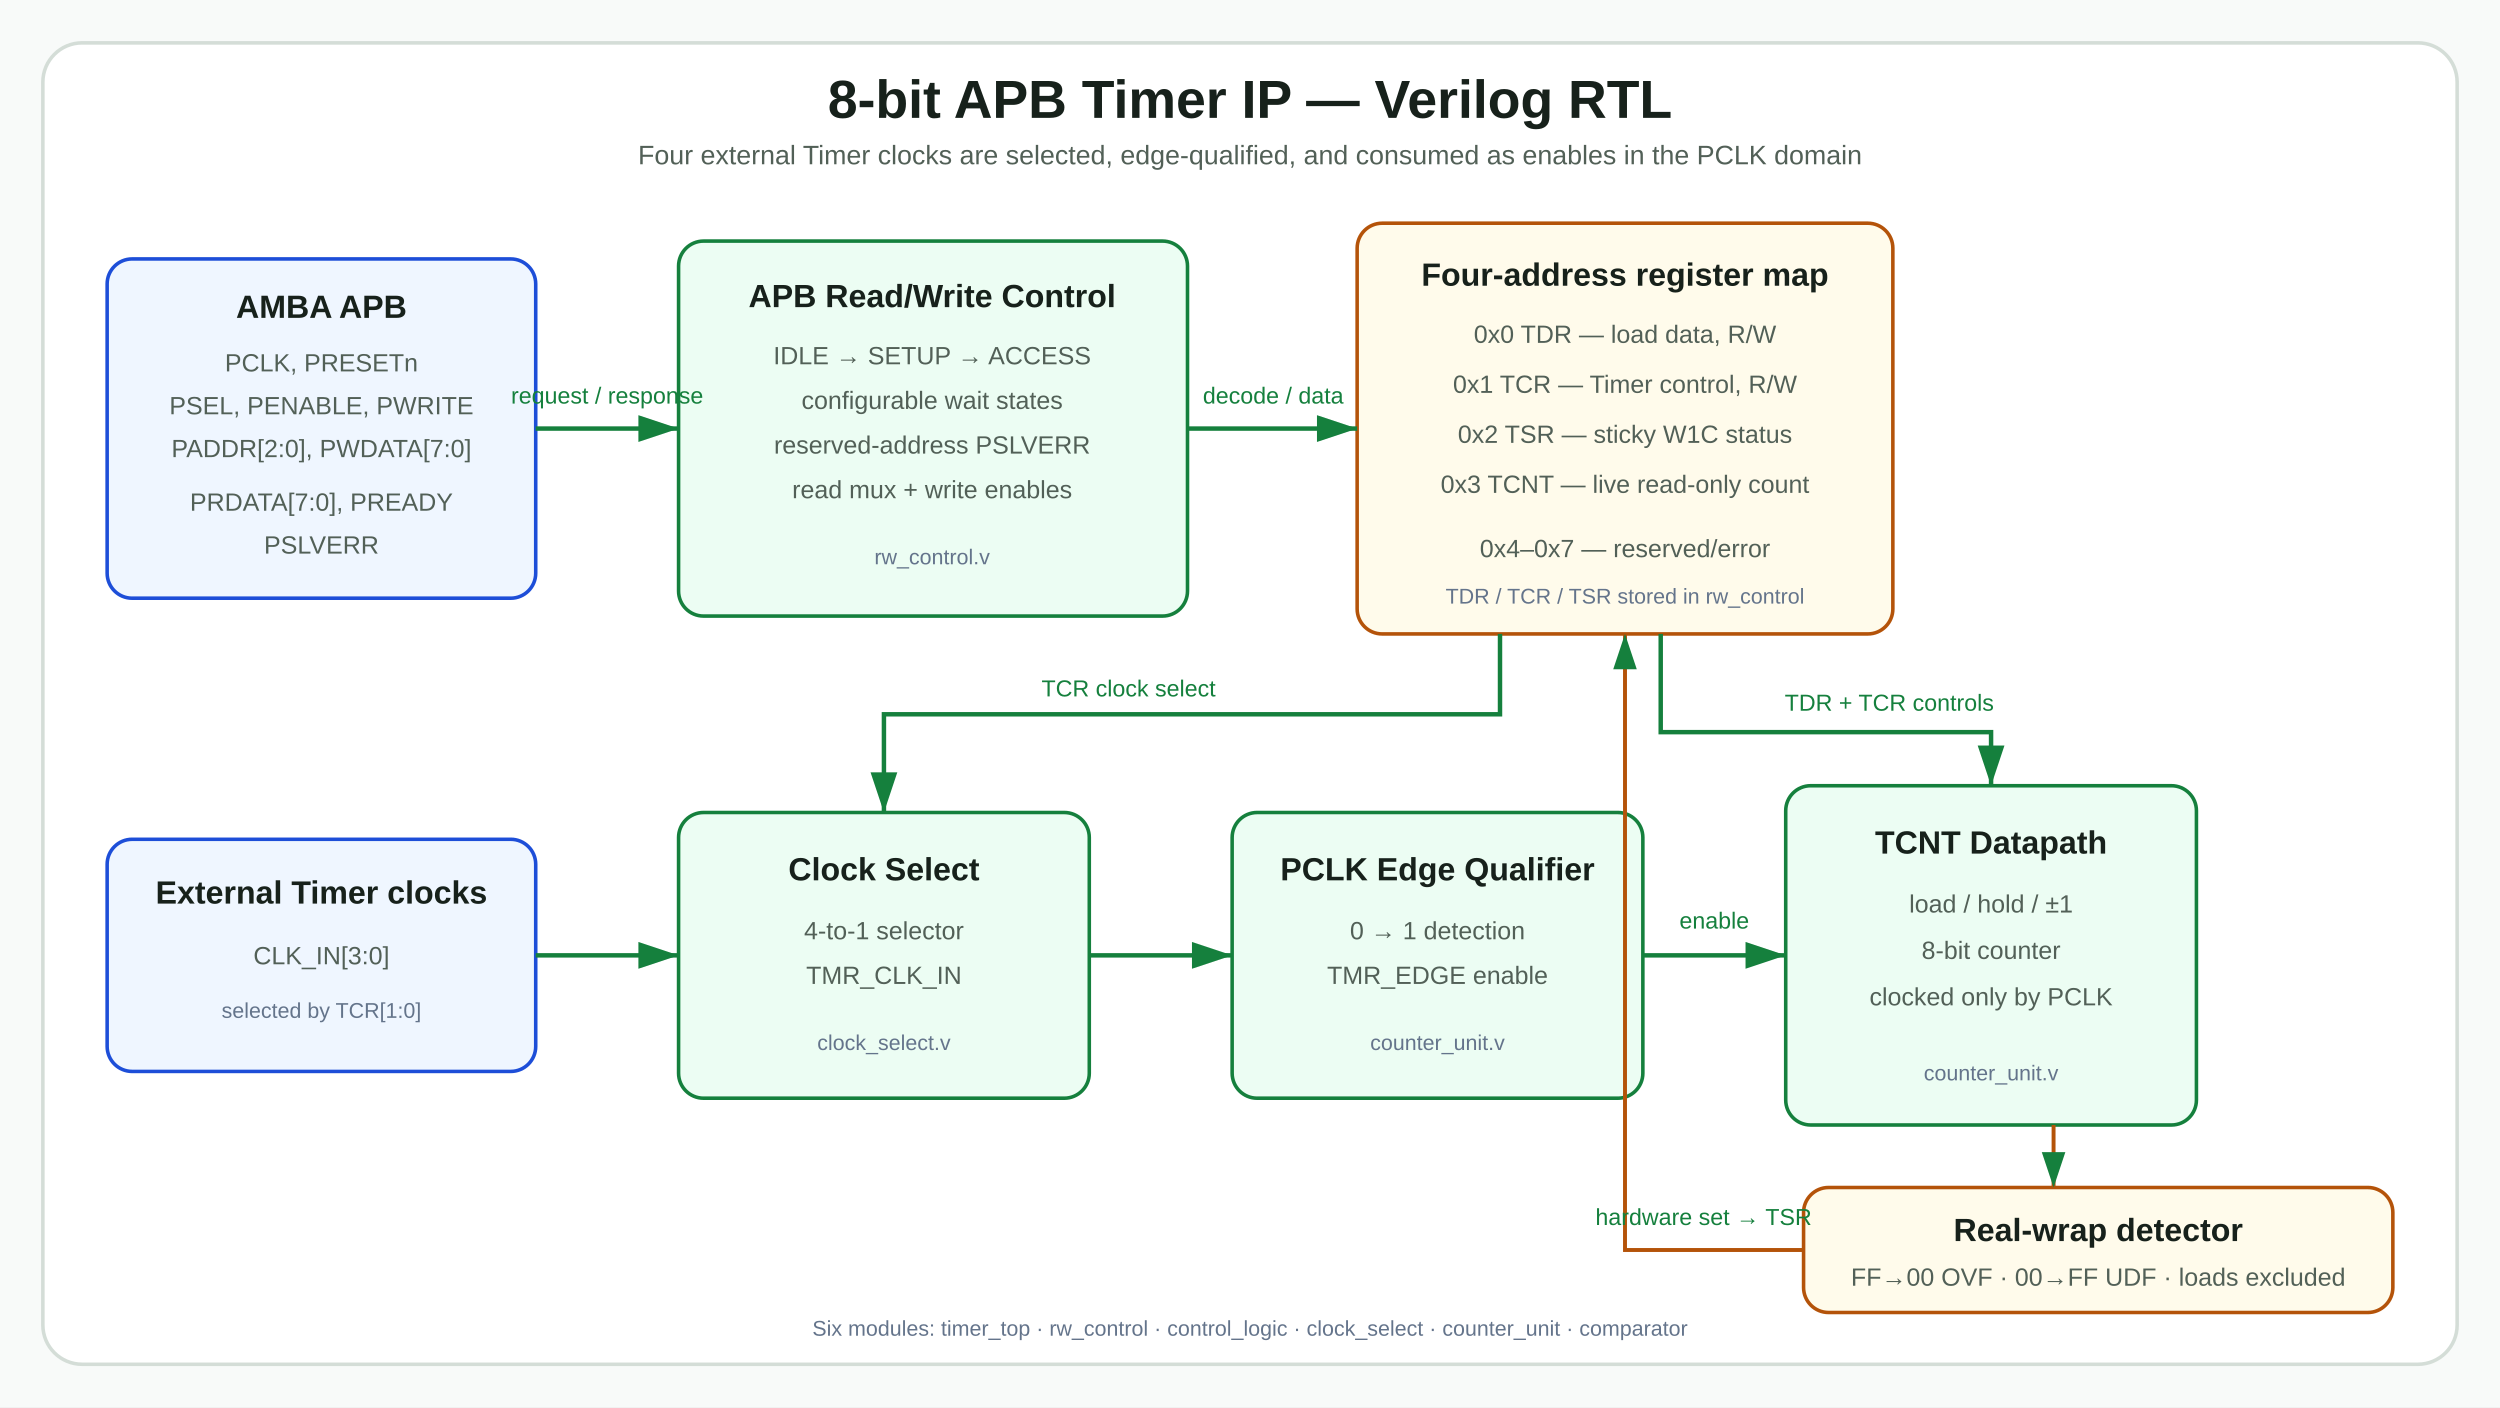
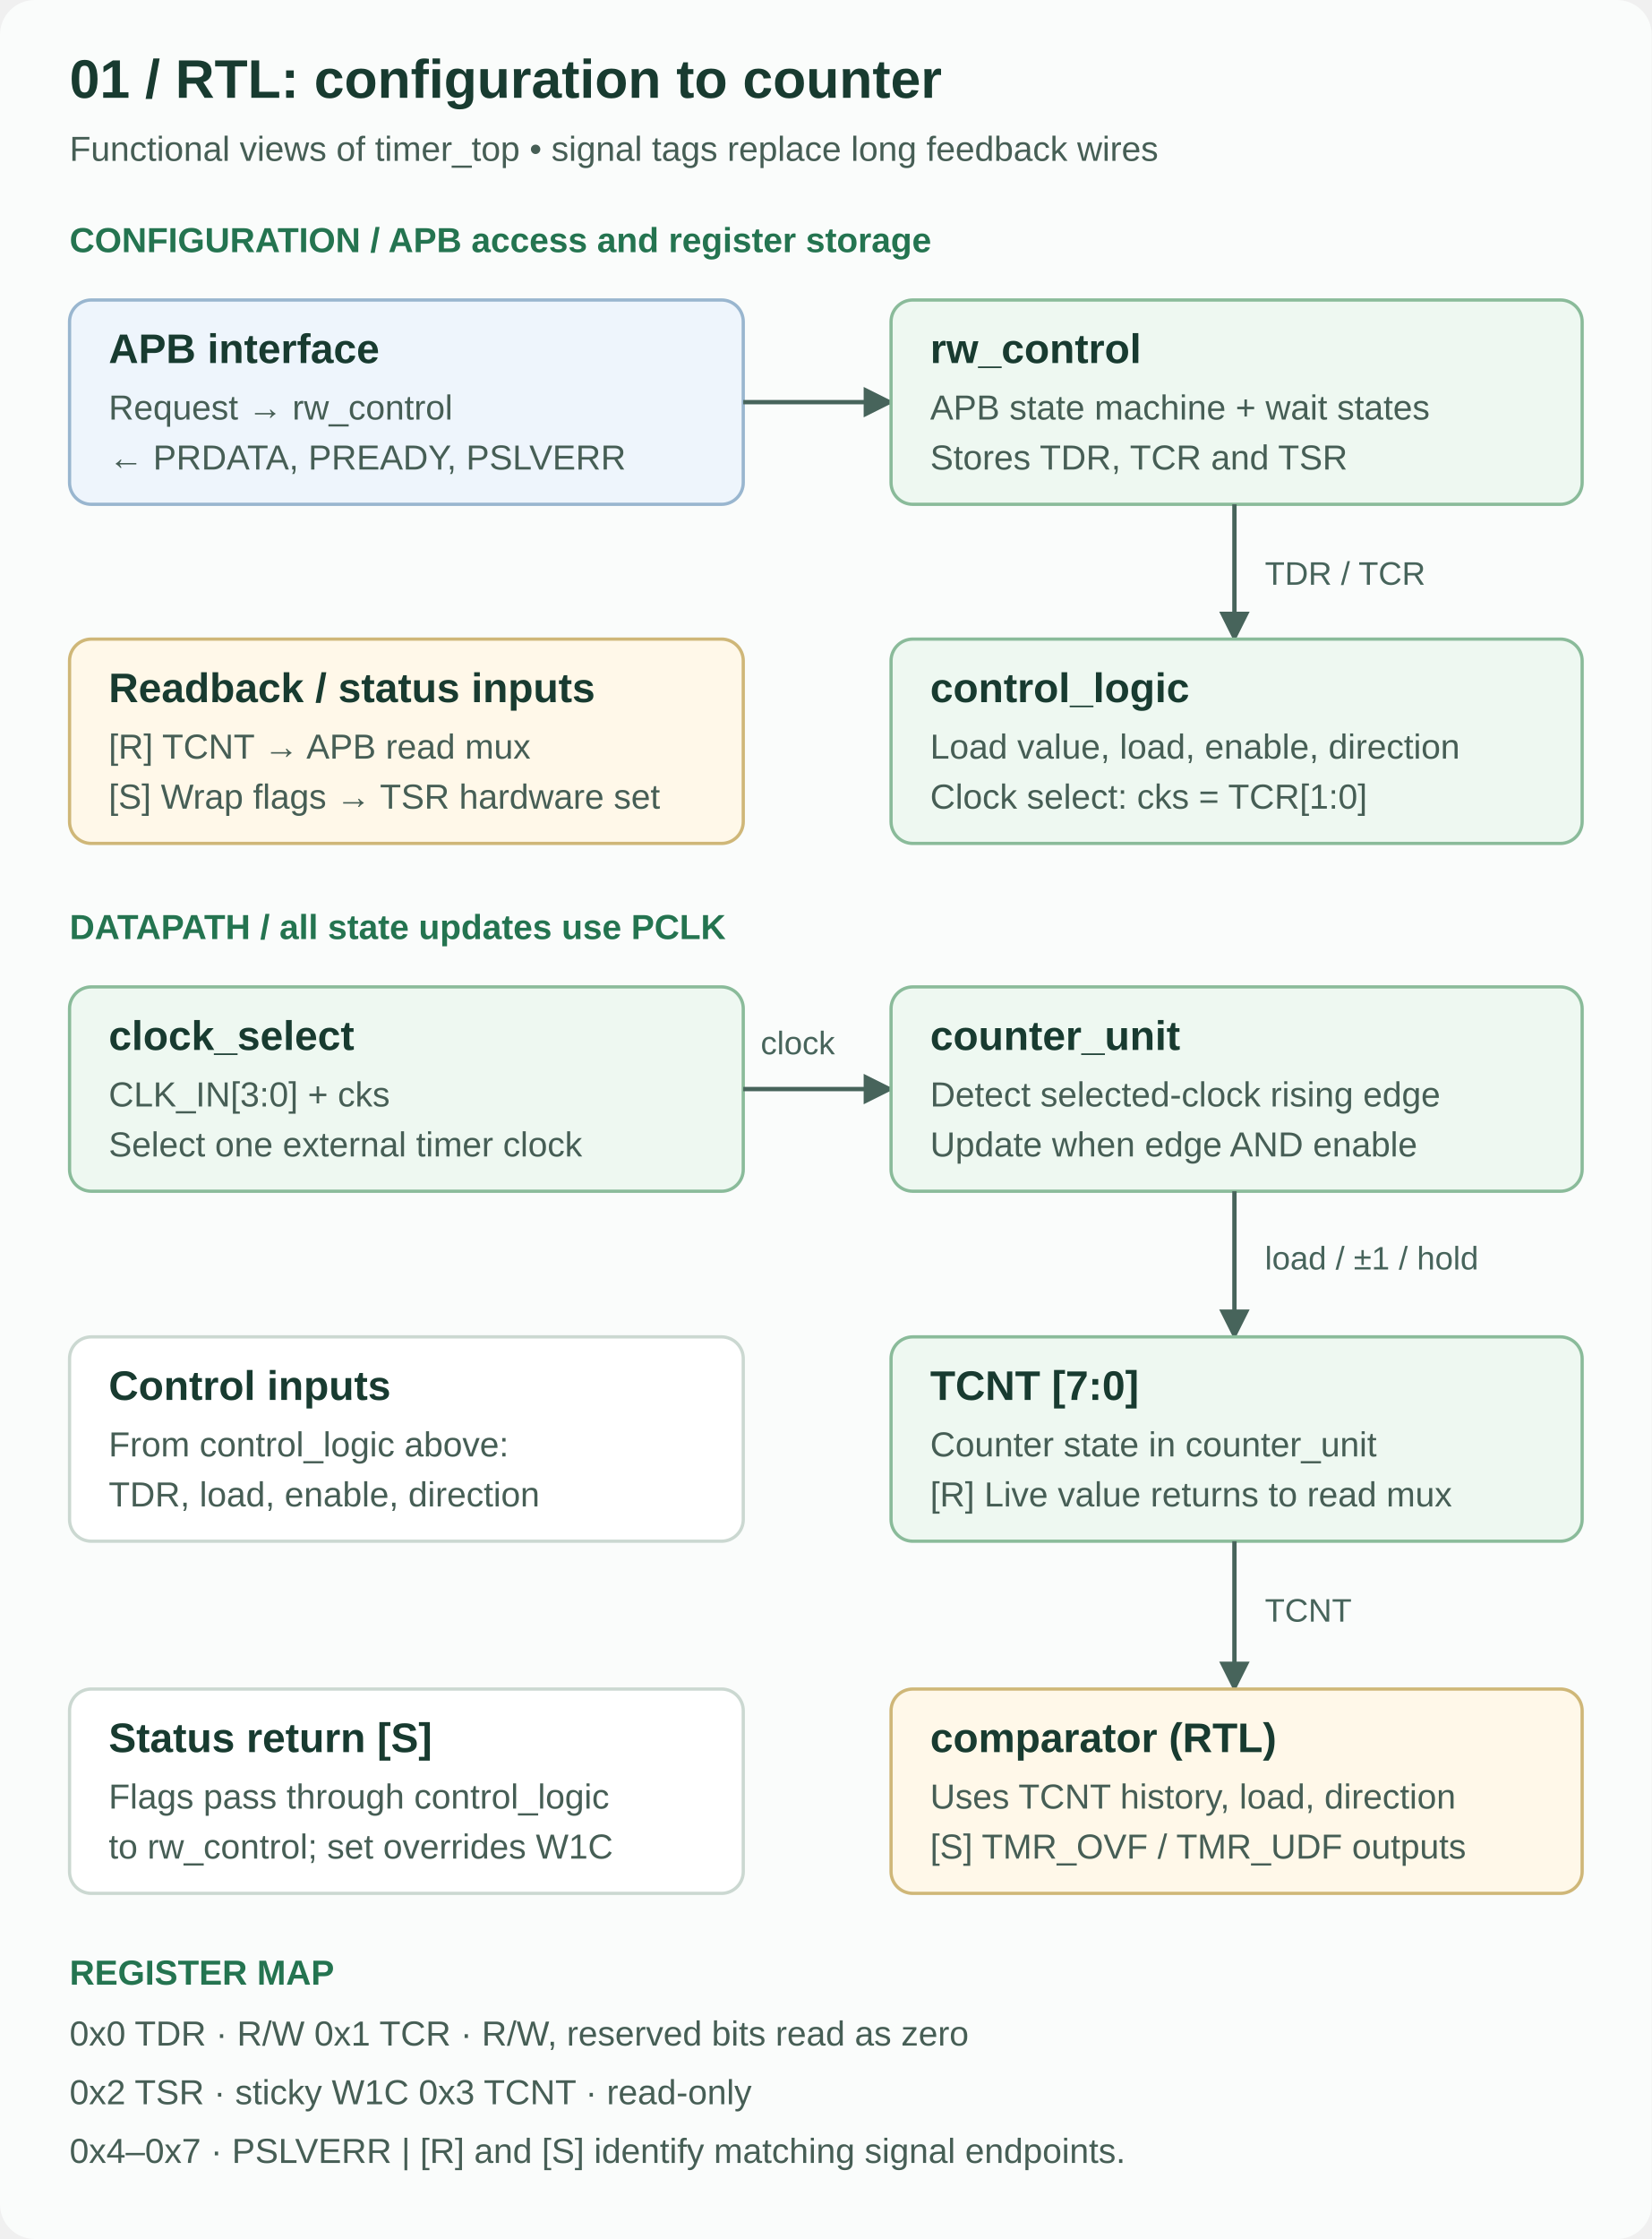
- <svg xmlns="http://www.w3.org/2000/svg" width="1400" height="788" viewBox="0 0 1400 788" role="img" aria-labelledby="title desc">
+ <svg xmlns="http://www.w3.org/2000/svg" width="760" height="1030" viewBox="0 0 760 1030" role="img" aria-labelledby="title desc">
  <defs>
-     <marker id="arrow" markerWidth="10" markerHeight="10" refX="9" refY="3" orient="auto">
-       <path d="M0,0 L0,6 L9,3 z" fill="#15803d" />
+     <marker id="arrow" viewBox="0 0 10 10" refX="9" refY="5" markerWidth="7" markerHeight="7" orient="auto-start-reverse">
+       <path d="M0 0 L10 5 L0 10z" fill="#47645b" />
    </marker>
-     <style>
-       .bg{fill:#f8faf9}.frame{fill:#fff;stroke:#d4ddd7;stroke-width:2}.box{fill:#fff;stroke:#1f2937;stroke-width:2}.green{fill:#ecfdf3;stroke:#15803d;stroke-width:2}.amber{fill:#fffbeb;stroke:#b45309;stroke-width:2}.blue{fill:#eff6ff;stroke:#1d4ed8;stroke-width:2}.title{font:700 30px Arial,sans-serif;fill:#17211b}.subtitle{font:15px Arial,sans-serif;fill:#526057}.name{font:700 18px Arial,sans-serif;fill:#17211b;text-anchor:middle}.text{font:14px Arial,sans-serif;fill:#526057;text-anchor:middle}.small{font:12px Arial,sans-serif;fill:#64748b;text-anchor:middle}.label{font:13px Arial,sans-serif;fill:#15803d;text-anchor:middle}.flow{fill:none;stroke:#15803d;stroke-width:2.5;marker-end:url(#arrow)}.feedback{fill:none;stroke:#b45309;stroke-width:2.2;marker-end:url(#arrow)}
-     </style>
  </defs>
-   <rect class="bg" width="1400" height="788" />
-   <rect class="frame" x="24" y="24" width="1352" height="740" rx="22" />
-   <text class="title" x="700" y="66" text-anchor="middle">8-bit APB Timer IP — Verilog RTL</text>
-   <text class="subtitle" x="700" y="92" text-anchor="middle">Four external Timer clocks are selected, edge-qualified, and consumed as enables in the PCLK domain</text>
-   <rect class="blue" x="60" y="145" width="240" height="190" rx="14" />
-   <text class="name" x="180" y="178">AMBA APB</text>
-   <text class="text" x="180" y="208">PCLK, PRESETn</text>
-   <text class="text" x="180" y="232">PSEL, PENABLE, PWRITE</text>
-   <text class="text" x="180" y="256">PADDR[2:0], PWDATA[7:0]</text>
-   <text class="text" x="180" y="286">PRDATA[7:0], PREADY</text>
-   <text class="text" x="180" y="310">PSLVERR</text>
-   <rect class="green" x="380" y="135" width="285" height="210" rx="14" />
-   <text class="name" x="522" y="172">APB Read/Write Control</text>
-   <text class="text" x="522" y="204">IDLE → SETUP → ACCESS</text>
-   <text class="text" x="522" y="229">configurable wait states</text>
-   <text class="text" x="522" y="254">reserved-address PSLVERR</text>
-   <text class="text" x="522" y="279">read mux + write enables</text>
-   <text class="small" x="522" y="316">rw_control.v</text>
-   <rect class="amber" x="760" y="125" width="300" height="230" rx="14" />
-   <text class="name" x="910" y="160">Four-address register map</text>
-   <text class="text" x="910" y="192">0x0  TDR — load data, R/W</text>
-   <text class="text" x="910" y="220">0x1  TCR — Timer control, R/W</text>
-   <text class="text" x="910" y="248">0x2  TSR — sticky W1C status</text>
-   <text class="text" x="910" y="276">0x3  TCNT — live read-only count</text>
-   <text class="text" x="910" y="312">0x4–0x7 — reserved/error</text>
-   <text class="small" x="910" y="338">TDR / TCR / TSR stored in rw_control</text>
-   <path class="flow" d="M300 240 H380" />
-   <text class="label" x="340" y="226">request / response</text>
-   <path class="flow" d="M665 240 H760" />
-   <text class="label" x="713" y="226">decode / data</text>
-   <rect class="blue" x="60" y="470" width="240" height="130" rx="14" />
-   <text class="name" x="180" y="506">External Timer clocks</text>
-   <text class="text" x="180" y="540">CLK_IN[3:0]</text>
-   <text class="small" x="180" y="570">selected by TCR[1:0]</text>
-   <rect class="green" x="380" y="455" width="230" height="160" rx="14" />
-   <text class="name" x="495" y="493">Clock Select</text>
-   <text class="text" x="495" y="526">4-to-1 selector</text>
-   <text class="text" x="495" y="551">TMR_CLK_IN</text>
-   <text class="small" x="495" y="588">clock_select.v</text>
-   <rect class="green" x="690" y="455" width="230" height="160" rx="14" />
-   <text class="name" x="805" y="493">PCLK Edge Qualifier</text>
-   <text class="text" x="805" y="526">0 → 1 detection</text>
-   <text class="text" x="805" y="551">TMR_EDGE enable</text>
-   <text class="small" x="805" y="588">counter_unit.v</text>
-   <rect class="green" x="1000" y="440" width="230" height="190" rx="14" />
-   <text class="name" x="1115" y="478">TCNT Datapath</text>
-   <text class="text" x="1115" y="511">load / hold / ±1</text>
-   <text class="text" x="1115" y="537">8-bit counter</text>
-   <text class="text" x="1115" y="563">clocked only by PCLK</text>
-   <text class="small" x="1115" y="605">counter_unit.v</text>
-   <path class="flow" d="M300 535 H380" />
-   <path class="flow" d="M610 535 H690" />
-   <path class="flow" d="M920 535 H1000" />
-   <text class="label" x="960" y="520">enable</text>
-   <path class="flow" d="M840 355 V400 H495 V455" />
-   <text class="label" x="632" y="390">TCR clock select</text>
-   <path class="flow" d="M930 355 V410 H1115 V440" />
-   <text class="label" x="1058" y="398">TDR + TCR controls</text>
-   <rect class="amber" x="1010" y="665" width="330" height="70" rx="14" />
-   <text class="name" x="1175" y="695">Real-wrap detector</text>
-   <text class="text" x="1175" y="720">FF→00 OVF · 00→FF UDF · loads excluded</text>
-   <path class="feedback" d="M1150 630 V665" />
-   <path class="feedback" d="M1010 700 H910 V355" />
-   <text class="label" x="954" y="686">hardware set → TSR</text>
-   <text class="small" x="700" y="748">Six modules: timer_top · rw_control · control_logic · clock_select · counter_unit · comparator</text>
+   <style>text{font-family:Arial,sans-serif;fill:#183b30} .title{font-size:25px;font-weight:700} .body{font-size:16px;fill:#465e55} .name{font-size:19px;font-weight:700} .label{font-size:15px;fill:#47645b} .section{font-size:16px;font-weight:700;fill:#247450}</style>
+   <rect width="760" height="1030" rx="16" fill="#fafcfb" />
+   <text x="32" y="45" class="title" text-anchor="start">01 / RTL: configuration to counter</text>
+   <text x="32" y="74" class="body" text-anchor="start">Functional views of timer_top • signal tags replace long feedback wires</text>
+   <text x="32" y="116" class="section" text-anchor="start">CONFIGURATION  /  APB access and register storage</text>
+   <rect x="32" y="138" width="310" height="94" rx="10" fill="#eef5fc" stroke="#99b6cf" stroke-width="1.5" />
+   <text x="50" y="167" class="name" text-anchor="start">APB interface</text>
+   <text x="50" y="193" class="body" text-anchor="start">Request → rw_control</text>
+   <text x="50" y="216" class="body" text-anchor="start">← PRDATA, PREADY, PSLVERR</text>
+   <path d="M342 185 H410" fill="none" stroke="#47645b" stroke-width="2" marker-end="url(#arrow)" />
+   <rect x="410" y="138" width="318" height="94" rx="10" fill="#eef8f1" stroke="#8abb9a" stroke-width="1.5" />
+   <text x="428" y="167" class="name" text-anchor="start">rw_control</text>
+   <text x="428" y="193" class="body" text-anchor="start">APB state machine + wait states</text>
+   <text x="428" y="216" class="body" text-anchor="start">Stores TDR, TCR and TSR</text>
+   <path d="M568 232 V294" fill="none" stroke="#47645b" stroke-width="2" marker-end="url(#arrow)" />
+   <text x="582" y="269" class="label" text-anchor="start">TDR / TCR</text>
+   <rect x="410" y="294" width="318" height="94" rx="10" fill="#eef8f1" stroke="#8abb9a" stroke-width="1.5" />
+   <text x="428" y="323" class="name" text-anchor="start">control_logic</text>
+   <text x="428" y="349" class="body" text-anchor="start">Load value, load, enable, direction</text>
+   <text x="428" y="372" class="body" text-anchor="start">Clock select: cks = TCR[1:0]</text>
+   <rect x="32" y="294" width="310" height="94" rx="10" fill="#fff8e9" stroke="#cfb778" stroke-width="1.5" />
+   <text x="50" y="323" class="name" text-anchor="start">Readback / status inputs</text>
+   <text x="50" y="349" class="body" text-anchor="start">[R] TCNT → APB read mux</text>
+   <text x="50" y="372" class="body" text-anchor="start">[S] Wrap flags → TSR hardware set</text>
+   <text x="32" y="432" class="section" text-anchor="start">DATAPATH  /  all state updates use PCLK</text>
+   <rect x="32" y="454" width="310" height="94" rx="10" fill="#eef8f1" stroke="#8abb9a" stroke-width="1.5" />
+   <text x="50" y="483" class="name" text-anchor="start">clock_select</text>
+   <text x="50" y="509" class="body" text-anchor="start">CLK_IN[3:0] + cks</text>
+   <text x="50" y="532" class="body" text-anchor="start">Select one external timer clock</text>
+   <path d="M342 501 H410" fill="none" stroke="#47645b" stroke-width="2" marker-end="url(#arrow)" />
+   <text x="350" y="485" class="label" text-anchor="start">clock</text>
+   <rect x="410" y="454" width="318" height="94" rx="10" fill="#eef8f1" stroke="#8abb9a" stroke-width="1.5" />
+   <text x="428" y="483" class="name" text-anchor="start">counter_unit</text>
+   <text x="428" y="509" class="body" text-anchor="start">Detect selected-clock rising edge</text>
+   <text x="428" y="532" class="body" text-anchor="start">Update when edge AND enable</text>
+   <path d="M568 548 V615" fill="none" stroke="#47645b" stroke-width="2" marker-end="url(#arrow)" />
+   <text x="582" y="584" class="label" text-anchor="start">load / ±1 / hold</text>
+   <rect x="410" y="615" width="318" height="94" rx="10" fill="#eef8f1" stroke="#8abb9a" stroke-width="1.5" />
+   <text x="428" y="644" class="name" text-anchor="start">TCNT [7:0]</text>
+   <text x="428" y="670" class="body" text-anchor="start">Counter state in counter_unit</text>
+   <text x="428" y="693" class="body" text-anchor="start">[R] Live value returns to read mux</text>
+   <path d="M568 709 V777" fill="none" stroke="#47645b" stroke-width="2" marker-end="url(#arrow)" />
+   <text x="582" y="746" class="label" text-anchor="start">TCNT</text>
+   <rect x="410" y="777" width="318" height="94" rx="10" fill="#fff8e9" stroke="#cfb778" stroke-width="1.5" />
+   <text x="428" y="806" class="name" text-anchor="start">comparator (RTL)</text>
+   <text x="428" y="832" class="body" text-anchor="start">Uses TCNT history, load, direction</text>
+   <text x="428" y="855" class="body" text-anchor="start">[S] TMR_OVF / TMR_UDF outputs</text>
+   <rect x="32" y="615" width="310" height="94" rx="10" fill="#ffffff" stroke="#cbd8d1" stroke-width="1.5" />
+   <text x="50" y="644" class="name" text-anchor="start">Control inputs</text>
+   <text x="50" y="670" class="body" text-anchor="start">From control_logic above:</text>
+   <text x="50" y="693" class="body" text-anchor="start">TDR, load, enable, direction</text>
+   <rect x="32" y="777" width="310" height="94" rx="10" fill="#ffffff" stroke="#cbd8d1" stroke-width="1.5" />
+   <text x="50" y="806" class="name" text-anchor="start">Status return [S]</text>
+   <text x="50" y="832" class="body" text-anchor="start">Flags pass through control_logic</text>
+   <text x="50" y="855" class="body" text-anchor="start">to rw_control; set overrides W1C</text>
+   <text x="32" y="913" class="section" text-anchor="start">REGISTER MAP</text>
+   <text x="32" y="941" class="body" text-anchor="start">0x0  TDR · R/W       0x1  TCR · R/W, reserved bits read as zero</text>
+   <text x="32" y="968" class="body" text-anchor="start">0x2  TSR · sticky W1C       0x3  TCNT · read-only</text>
+   <text x="32" y="995" class="body" text-anchor="start">0x4–0x7 · PSLVERR     |     [R] and [S] identify matching signal endpoints.</text>
</svg>
